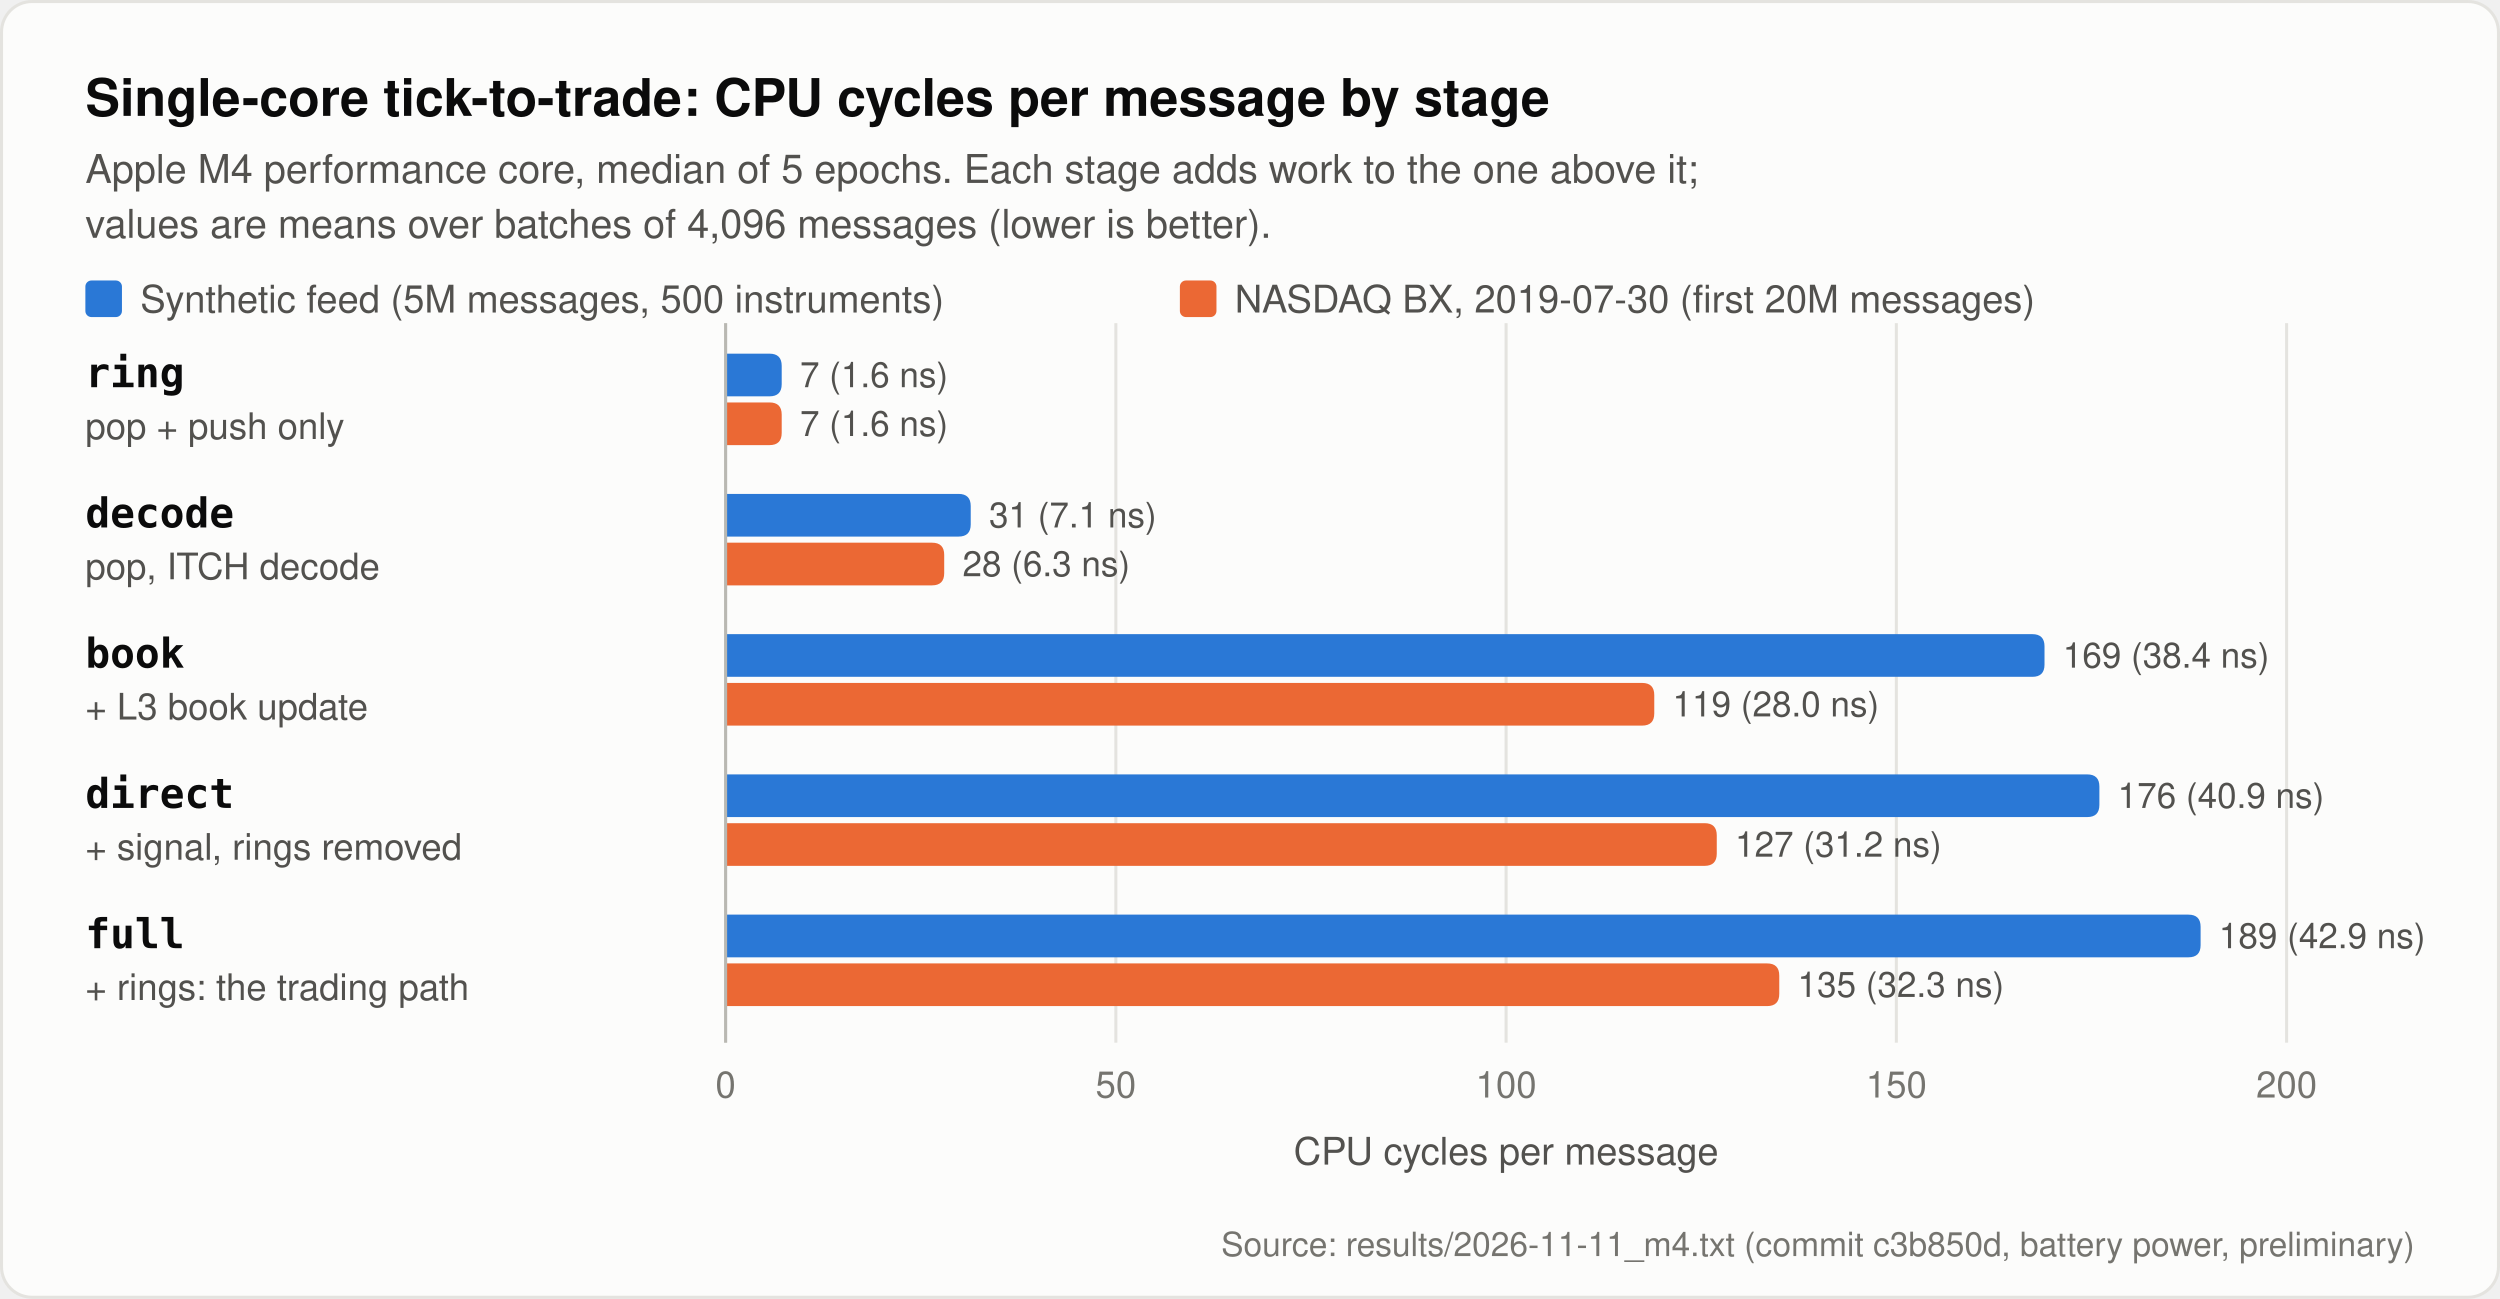
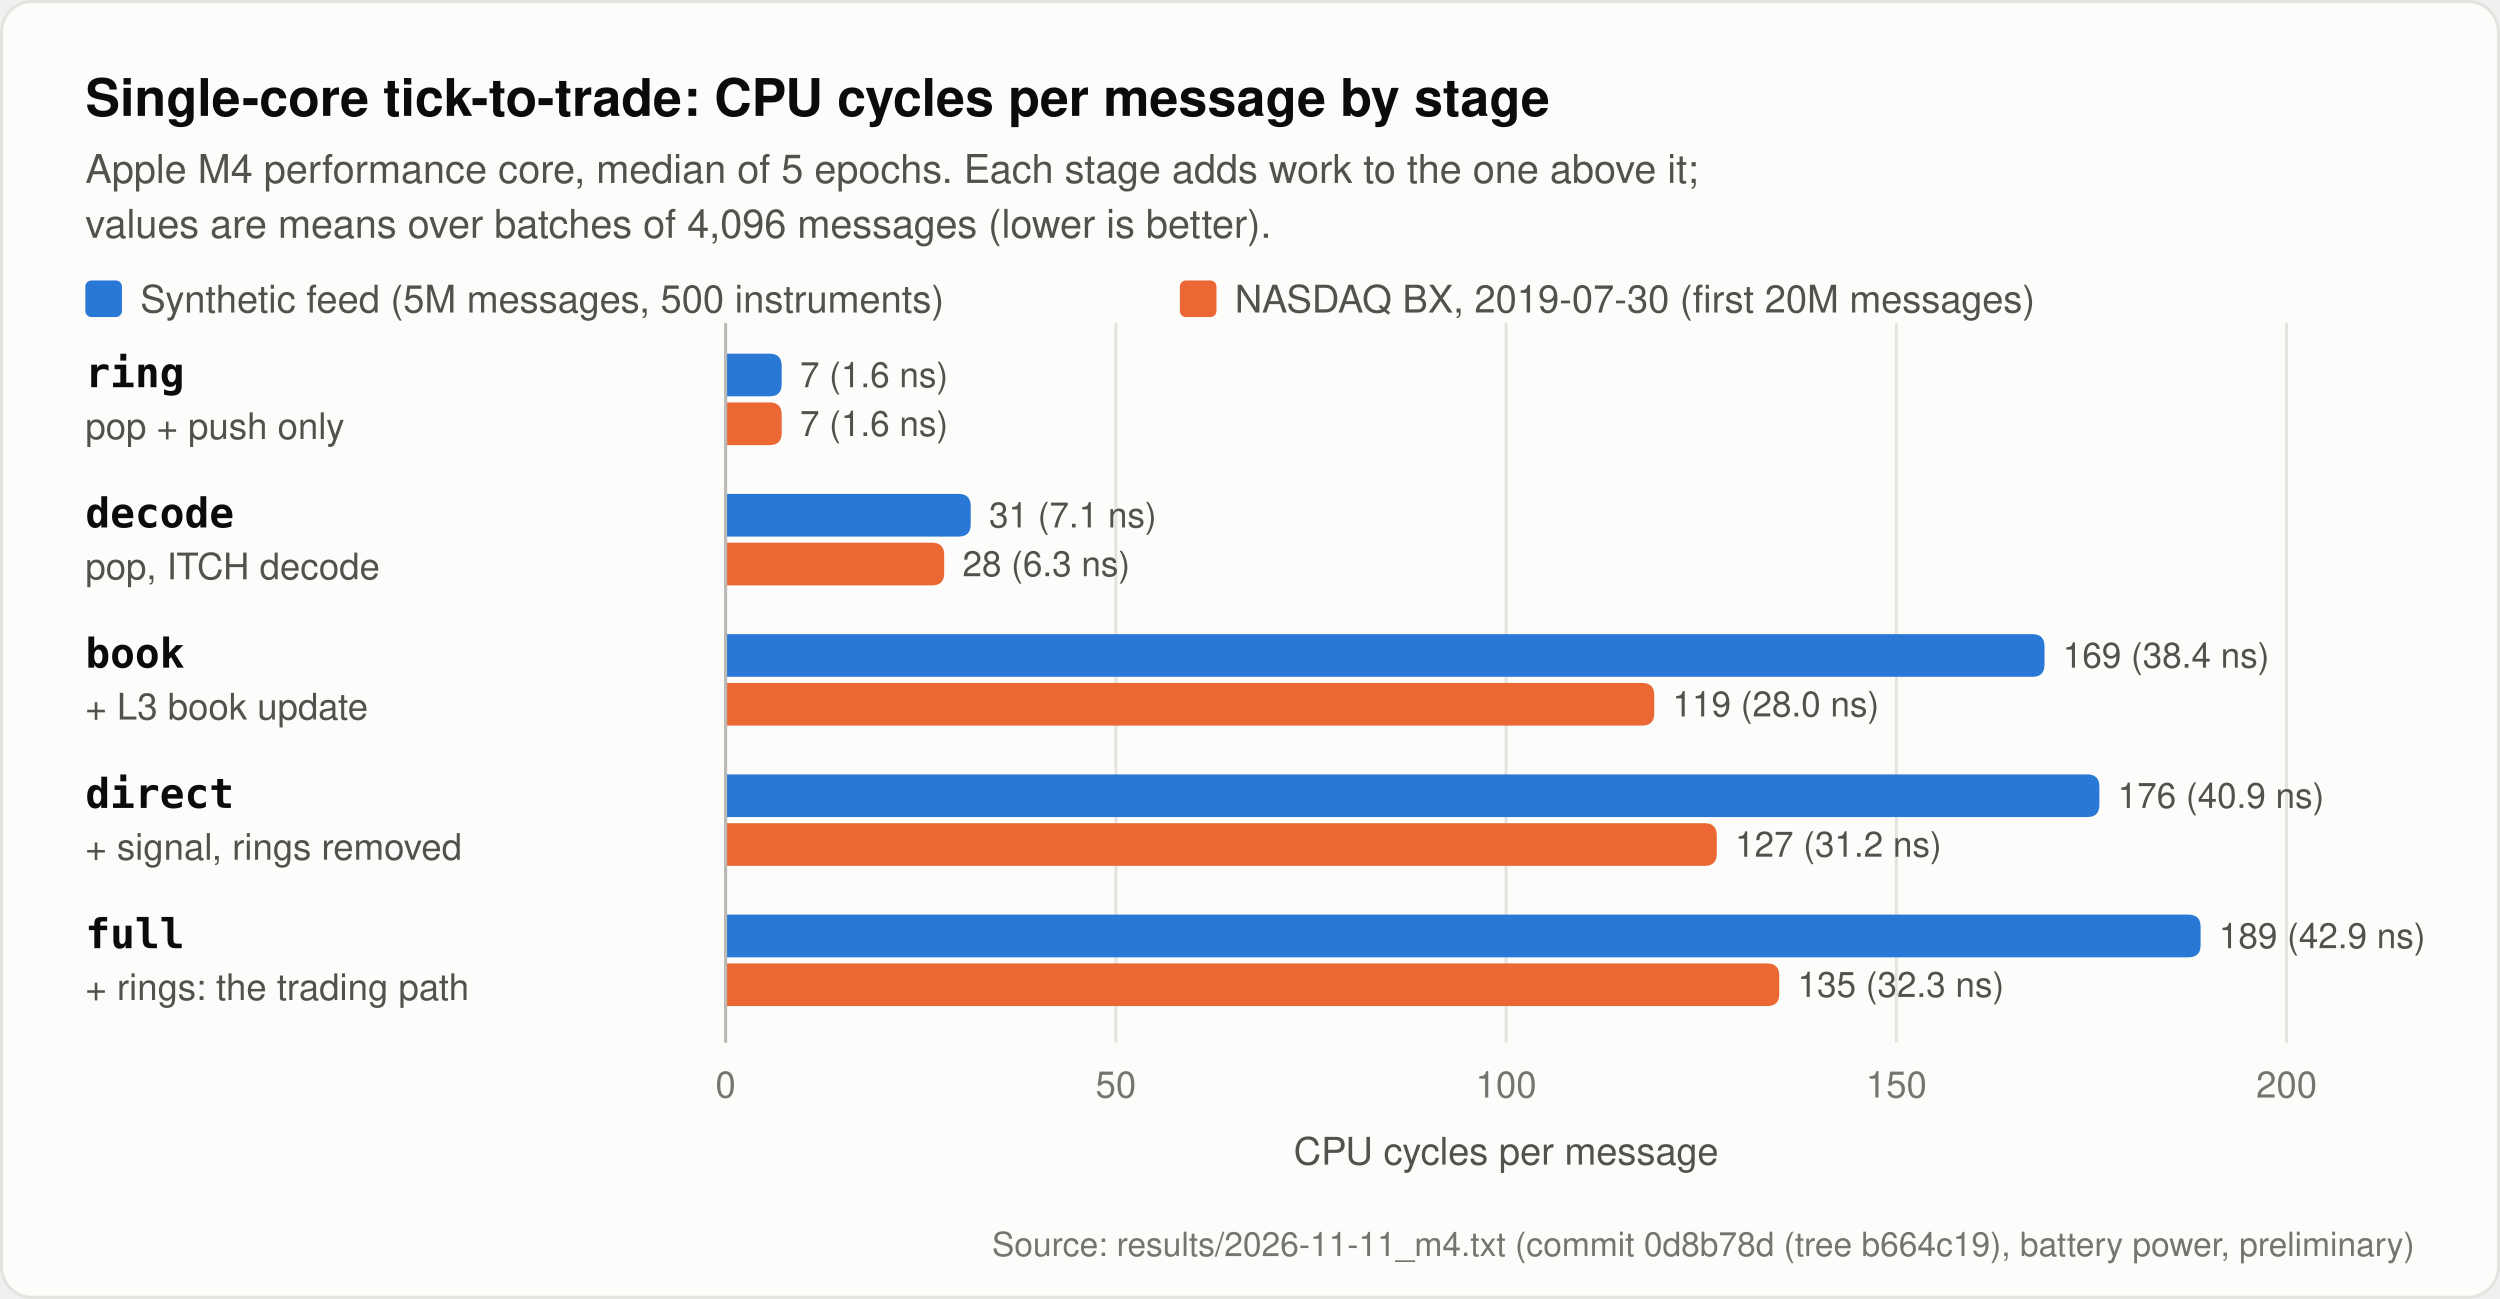
<svg xmlns="http://www.w3.org/2000/svg" width="820" height="426" viewBox="0 0 820 426" role="img" aria-labelledby="title desc">
  <style>
  .bg { fill: #fcfcfb; } .frame { fill: none; stroke: #e4e3df; }
  .t1 { fill: #0b0b0b; } .t2 { fill: #52514e; } .t3 { fill: #75746f; }
  .grid { stroke: #e4e3df; stroke-width: 1; } .axis { stroke: #b9b8b2; stroke-width: 1; }
  .s1 { fill: #2a78d6; } .s2 { fill: #eb6834; } .s3 { fill: #1baf7a; }
  .l1 { stroke: #2a78d6; } .l2 { stroke: #eb6834; } .l3 { stroke: #1baf7a; }
  .ring { stroke: #fcfcfb; stroke-width: 2; }
  .box { fill: #f3f2ee; stroke: #d9d8d3; stroke-width: 1; }
  .hot { fill: #e6eefa; stroke: #2a78d6; stroke-width: 1.5; }
  .wire { stroke: #75746f; stroke-width: 1.5; fill: none; }
  .tip { fill: #75746f; }
  .bracket { stroke: #2a78d6; stroke-width: 1.5; fill: none; stroke-dasharray: 5 4; }
  .tile { fill: #f3f2ee; } .big { fill: #0b0b0b; } .accent { fill: #2a78d6; }
  .good { fill: #0ca30c; } .bad { fill: #d03b3b; } .warn { fill: #fab219; } .none { fill: #b9b8b2; }
  .chip { fill: #ffffff; stroke: #d9d8d3; stroke-width: 1; }
  @media (prefers-color-scheme: dark) {
    .bg { fill: #1a1a19; } .frame { stroke: #383835; }
    .t1 { fill: #f0efec; } .t2 { fill: #c3c2b7; } .t3 { fill: #9a998f; }
    .grid { stroke: #2e2e2c; } .axis { stroke: #57564f; }
    .s1 { fill: #3987e5; } .s2 { fill: #d95926; } .s3 { fill: #199e70; }
    .l1 { stroke: #3987e5; } .l2 { stroke: #d95926; } .l3 { stroke: #199e70; }
    .ring { stroke: #1a1a19; }
    .box { fill: #242422; stroke: #46453f; }
    .hot { fill: #1c2a3d; stroke: #3987e5; }
    .wire { stroke: #9a998f; } .tip { fill: #9a998f; }
    .bracket { stroke: #3987e5; }
    .tile { fill: #242422; } .big { fill: #f0efec; } .accent { fill: #3987e5; }
    .none { fill: #57564f; } .chip { fill: #1f1f1e; stroke: #46453f; }
  }
</style>
  <rect class="bg" x="0.5" y="0.5" width="819" height="425" rx="10" />
  <rect class="frame" x="0.5" y="0.5" width="819" height="425" rx="10" />
  <text x="28.0" y="38.0" class="t1" font-family="ui-sans-serif, -apple-system, BlinkMacSystemFont, 'Segoe UI', Helvetica, Arial, sans-serif" font-size="17" font-weight="600" text-anchor="start">Single-core tick-to-trade: CPU cycles per message by stage</text>
  <text x="28.0" y="60.0" class="t2" font-family="ui-sans-serif, -apple-system, BlinkMacSystemFont, 'Segoe UI', Helvetica, Arial, sans-serif" font-size="13" font-weight="400" text-anchor="start">Apple M4 performance core, median of 5 epochs. Each stage adds work to the one above it;</text>
  <text x="28.0" y="78.0" class="t2" font-family="ui-sans-serif, -apple-system, BlinkMacSystemFont, 'Segoe UI', Helvetica, Arial, sans-serif" font-size="13" font-weight="400" text-anchor="start">values are means over batches of 4,096 messages (lower is better).</text>
  <rect class="s1" x="28" y="92" width="12" height="12" rx="2" />
  <text x="46.0" y="102.5" class="t2" font-family="ui-sans-serif, -apple-system, BlinkMacSystemFont, 'Segoe UI', Helvetica, Arial, sans-serif" font-size="12.5" font-weight="400" text-anchor="start">Synthetic feed (5M messages, 500 instruments)</text>
  <rect class="s2" x="387.0" y="92" width="12" height="12" rx="2" />
  <text x="405.0" y="102.5" class="t2" font-family="ui-sans-serif, -apple-system, BlinkMacSystemFont, 'Segoe UI', Helvetica, Arial, sans-serif" font-size="12.5" font-weight="400" text-anchor="start">NASDAQ BX, 2019-07-30 (first 20M messages)</text>
  <line class="grid" x1="238.0" y1="106" x2="238.0" y2="342" />
  <text x="238.0" y="360.0" class="t3" font-family="ui-sans-serif, -apple-system, BlinkMacSystemFont, 'Segoe UI', Helvetica, Arial, sans-serif" font-size="12" font-weight="400" text-anchor="middle">0</text>
  <line class="grid" x1="366.0" y1="106" x2="366.0" y2="342" />
  <text x="366.0" y="360.0" class="t3" font-family="ui-sans-serif, -apple-system, BlinkMacSystemFont, 'Segoe UI', Helvetica, Arial, sans-serif" font-size="12" font-weight="400" text-anchor="middle">50</text>
  <line class="grid" x1="494.0" y1="106" x2="494.0" y2="342" />
  <text x="494.0" y="360.0" class="t3" font-family="ui-sans-serif, -apple-system, BlinkMacSystemFont, 'Segoe UI', Helvetica, Arial, sans-serif" font-size="12" font-weight="400" text-anchor="middle">100</text>
  <line class="grid" x1="622.0" y1="106" x2="622.0" y2="342" />
  <text x="622.0" y="360.0" class="t3" font-family="ui-sans-serif, -apple-system, BlinkMacSystemFont, 'Segoe UI', Helvetica, Arial, sans-serif" font-size="12" font-weight="400" text-anchor="middle">150</text>
  <line class="grid" x1="750.0" y1="106" x2="750.0" y2="342" />
  <text x="750.0" y="360.0" class="t3" font-family="ui-sans-serif, -apple-system, BlinkMacSystemFont, 'Segoe UI', Helvetica, Arial, sans-serif" font-size="12" font-weight="400" text-anchor="middle">200</text>
  <text x="494.0" y="382.0" class="t2" font-family="ui-sans-serif, -apple-system, BlinkMacSystemFont, 'Segoe UI', Helvetica, Arial, sans-serif" font-size="12.5" font-weight="400" text-anchor="middle">CPU cycles per message</text>
  <text x="28.0" y="127.0" class="t1" font-family="ui-monospace, SFMono-Regular, Menlo, Consolas, monospace" font-size="13.5" font-weight="600" text-anchor="start">ring</text>
  <text x="28.0" y="144.0" class="t2" font-family="ui-sans-serif, -apple-system, BlinkMacSystemFont, 'Segoe UI', Helvetica, Arial, sans-serif" font-size="12" font-weight="400" text-anchor="start">pop + push only</text>
  <path class="s1" d="M238.0,116.0 H252.4 Q256.4,116.0 256.4,120.0 V126.0 Q256.4,130.0 252.4,130.0 H238.0 Z" />
  <text x="262.4" y="127.0" class="t2" font-family="ui-sans-serif, -apple-system, BlinkMacSystemFont, 'Segoe UI', Helvetica, Arial, sans-serif" font-size="11.5" font-weight="400" text-anchor="start">7  (1.6 ns)</text>
  <path class="s2" d="M238.0,132.0 H252.4 Q256.4,132.0 256.4,136.0 V142.0 Q256.4,146.0 252.4,146.0 H238.0 Z" />
  <text x="262.4" y="143.0" class="t2" font-family="ui-sans-serif, -apple-system, BlinkMacSystemFont, 'Segoe UI', Helvetica, Arial, sans-serif" font-size="11.5" font-weight="400" text-anchor="start">7  (1.6 ns)</text>
  <text x="28.0" y="173.0" class="t1" font-family="ui-monospace, SFMono-Regular, Menlo, Consolas, monospace" font-size="13.5" font-weight="600" text-anchor="start">decode</text>
  <text x="28.0" y="190.0" class="t2" font-family="ui-sans-serif, -apple-system, BlinkMacSystemFont, 'Segoe UI', Helvetica, Arial, sans-serif" font-size="12" font-weight="400" text-anchor="start">pop, ITCH decode</text>
  <path class="s1" d="M238.0,162.0 H314.4 Q318.4,162.0 318.4,166.0 V172.0 Q318.4,176.0 314.4,176.0 H238.0 Z" />
  <text x="324.4" y="173.0" class="t2" font-family="ui-sans-serif, -apple-system, BlinkMacSystemFont, 'Segoe UI', Helvetica, Arial, sans-serif" font-size="11.5" font-weight="400" text-anchor="start">31  (7.1 ns)</text>
  <path class="s2" d="M238.0,178.0 H305.7 Q309.7,178.0 309.7,182.0 V188.0 Q309.7,192.0 305.7,192.0 H238.0 Z" />
  <text x="315.7" y="189.0" class="t2" font-family="ui-sans-serif, -apple-system, BlinkMacSystemFont, 'Segoe UI', Helvetica, Arial, sans-serif" font-size="11.5" font-weight="400" text-anchor="start">28  (6.3 ns)</text>
  <text x="28.0" y="219.0" class="t1" font-family="ui-monospace, SFMono-Regular, Menlo, Consolas, monospace" font-size="13.5" font-weight="600" text-anchor="start">book</text>
  <text x="28.0" y="236.0" class="t2" font-family="ui-sans-serif, -apple-system, BlinkMacSystemFont, 'Segoe UI', Helvetica, Arial, sans-serif" font-size="12" font-weight="400" text-anchor="start">+ L3 book update</text>
  <path class="s1" d="M238.0,208.0 H666.6 Q670.6,208.0 670.6,212.0 V218.0 Q670.6,222.0 666.6,222.0 H238.0 Z" />
  <text x="676.6" y="219.0" class="t2" font-family="ui-sans-serif, -apple-system, BlinkMacSystemFont, 'Segoe UI', Helvetica, Arial, sans-serif" font-size="11.5" font-weight="400" text-anchor="start">169  (38.4 ns)</text>
  <path class="s2" d="M238.0,224.0 H538.6 Q542.6,224.0 542.6,228.0 V234.0 Q542.6,238.0 538.6,238.0 H238.0 Z" />
  <text x="548.6" y="235.0" class="t2" font-family="ui-sans-serif, -apple-system, BlinkMacSystemFont, 'Segoe UI', Helvetica, Arial, sans-serif" font-size="11.5" font-weight="400" text-anchor="start">119  (28.0 ns)</text>
  <text x="28.0" y="265.0" class="t1" font-family="ui-monospace, SFMono-Regular, Menlo, Consolas, monospace" font-size="13.5" font-weight="600" text-anchor="start">direct</text>
  <text x="28.0" y="282.0" class="t2" font-family="ui-sans-serif, -apple-system, BlinkMacSystemFont, 'Segoe UI', Helvetica, Arial, sans-serif" font-size="12" font-weight="400" text-anchor="start">+ signal, rings removed</text>
  <path class="s1" d="M238.0,254.0 H684.6 Q688.6,254.0 688.6,258.0 V264.0 Q688.6,268.0 684.6,268.0 H238.0 Z" />
  <text x="694.6" y="265.0" class="t2" font-family="ui-sans-serif, -apple-system, BlinkMacSystemFont, 'Segoe UI', Helvetica, Arial, sans-serif" font-size="11.5" font-weight="400" text-anchor="start">176  (40.9 ns)</text>
  <path class="s2" d="M238.0,270.0 H559.1 Q563.1,270.0 563.1,274.0 V280.0 Q563.1,284.0 559.1,284.0 H238.0 Z" />
  <text x="569.1" y="281.0" class="t2" font-family="ui-sans-serif, -apple-system, BlinkMacSystemFont, 'Segoe UI', Helvetica, Arial, sans-serif" font-size="11.5" font-weight="400" text-anchor="start">127  (31.2 ns)</text>
  <text x="28.0" y="311.0" class="t1" font-family="ui-monospace, SFMono-Regular, Menlo, Consolas, monospace" font-size="13.5" font-weight="600" text-anchor="start">full</text>
  <text x="28.0" y="328.0" class="t2" font-family="ui-sans-serif, -apple-system, BlinkMacSystemFont, 'Segoe UI', Helvetica, Arial, sans-serif" font-size="12" font-weight="400" text-anchor="start">+ rings: the trading path</text>
  <path class="s1" d="M238.0,300.0 H717.8 Q721.8,300.0 721.8,304.0 V310.0 Q721.8,314.0 717.8,314.0 H238.0 Z" />
  <text x="727.8" y="311.0" class="t2" font-family="ui-sans-serif, -apple-system, BlinkMacSystemFont, 'Segoe UI', Helvetica, Arial, sans-serif" font-size="11.5" font-weight="400" text-anchor="start">189  (42.9 ns)</text>
  <path class="s2" d="M238.0,316.0 H579.6 Q583.6,316.0 583.6,320.0 V326.0 Q583.6,330.0 579.6,330.0 H238.0 Z" />
  <text x="589.6" y="327.0" class="t2" font-family="ui-sans-serif, -apple-system, BlinkMacSystemFont, 'Segoe UI', Helvetica, Arial, sans-serif" font-size="11.5" font-weight="400" text-anchor="start">135  (32.3 ns)</text>
  <line class="axis" x1="238" y1="106" x2="238" y2="342" />
-   <text x="792.0" y="412.0" class="t3" font-family="ui-sans-serif, -apple-system, BlinkMacSystemFont, 'Segoe UI', Helvetica, Arial, sans-serif" font-size="11" font-weight="400" text-anchor="end">Source: results/2026-11-11_m4.txt (commit c3b850d, battery power, preliminary)</text>
+   <text x="792.0" y="412.0" class="t3" font-family="ui-sans-serif, -apple-system, BlinkMacSystemFont, 'Segoe UI', Helvetica, Arial, sans-serif" font-size="11" font-weight="400" text-anchor="end">Source: results/2026-11-11_m4.txt (commit 0d8b78d (tree b664c19), battery power, preliminary)</text>
</svg>
